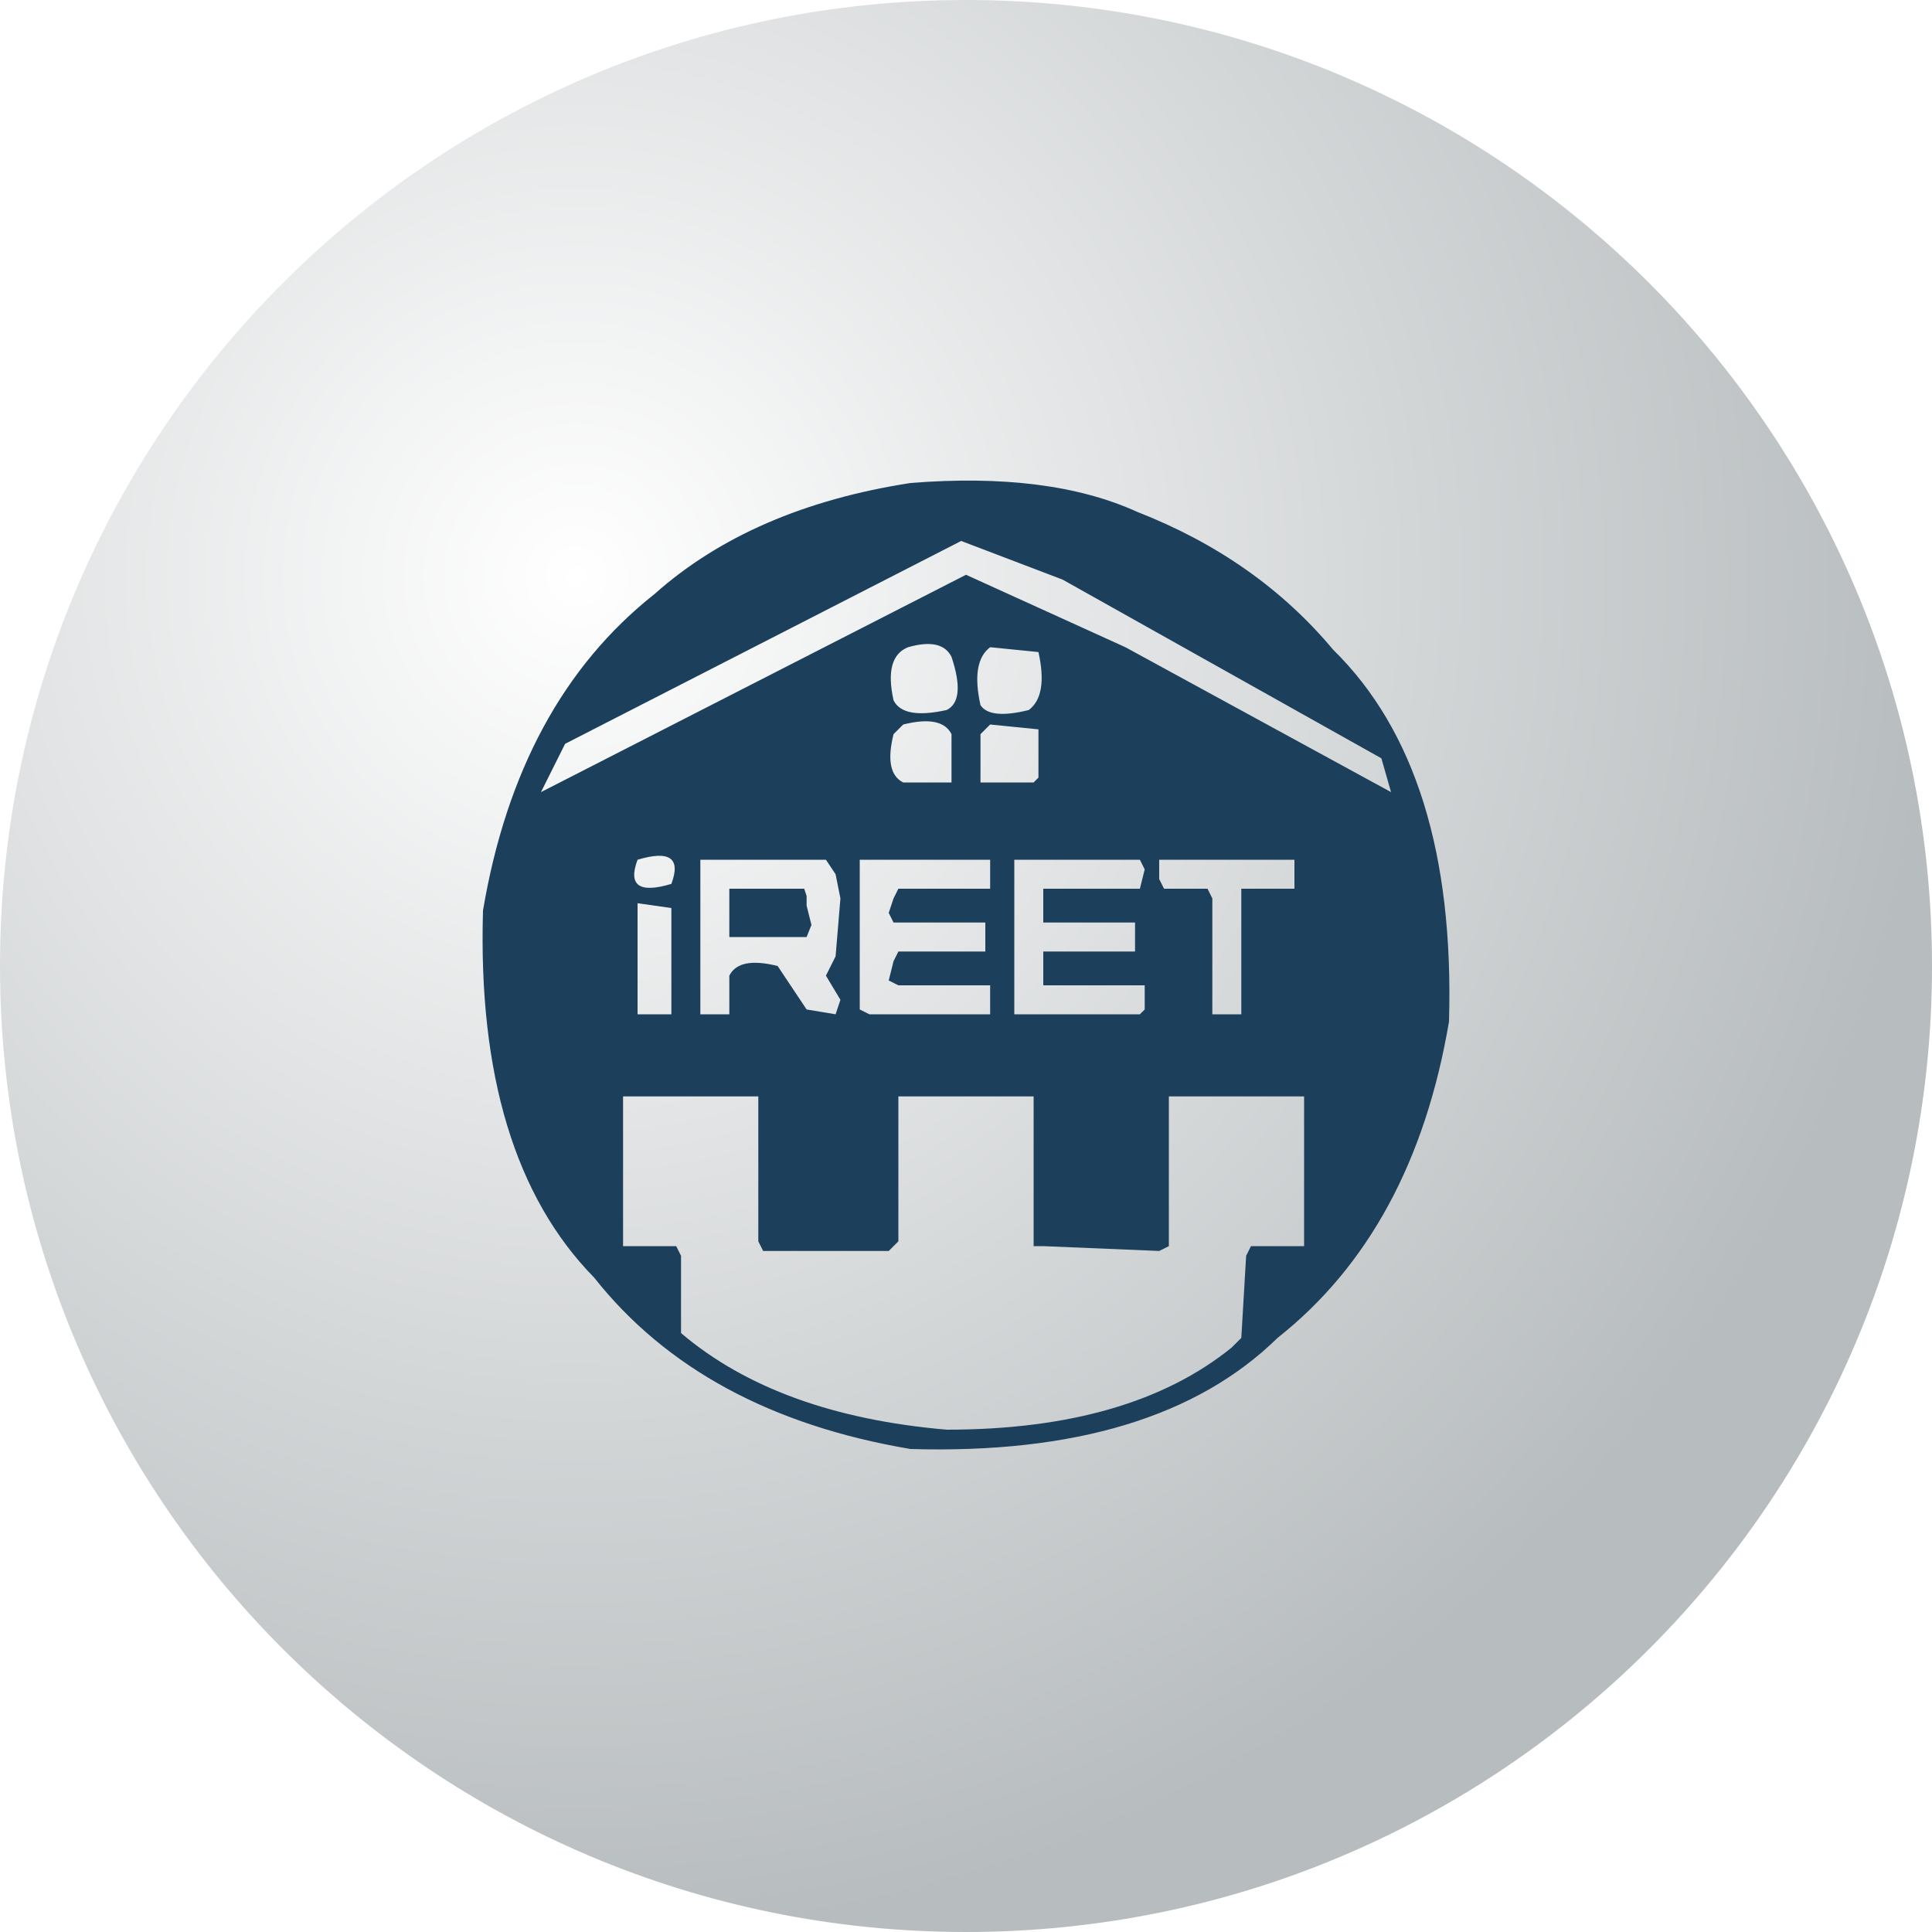
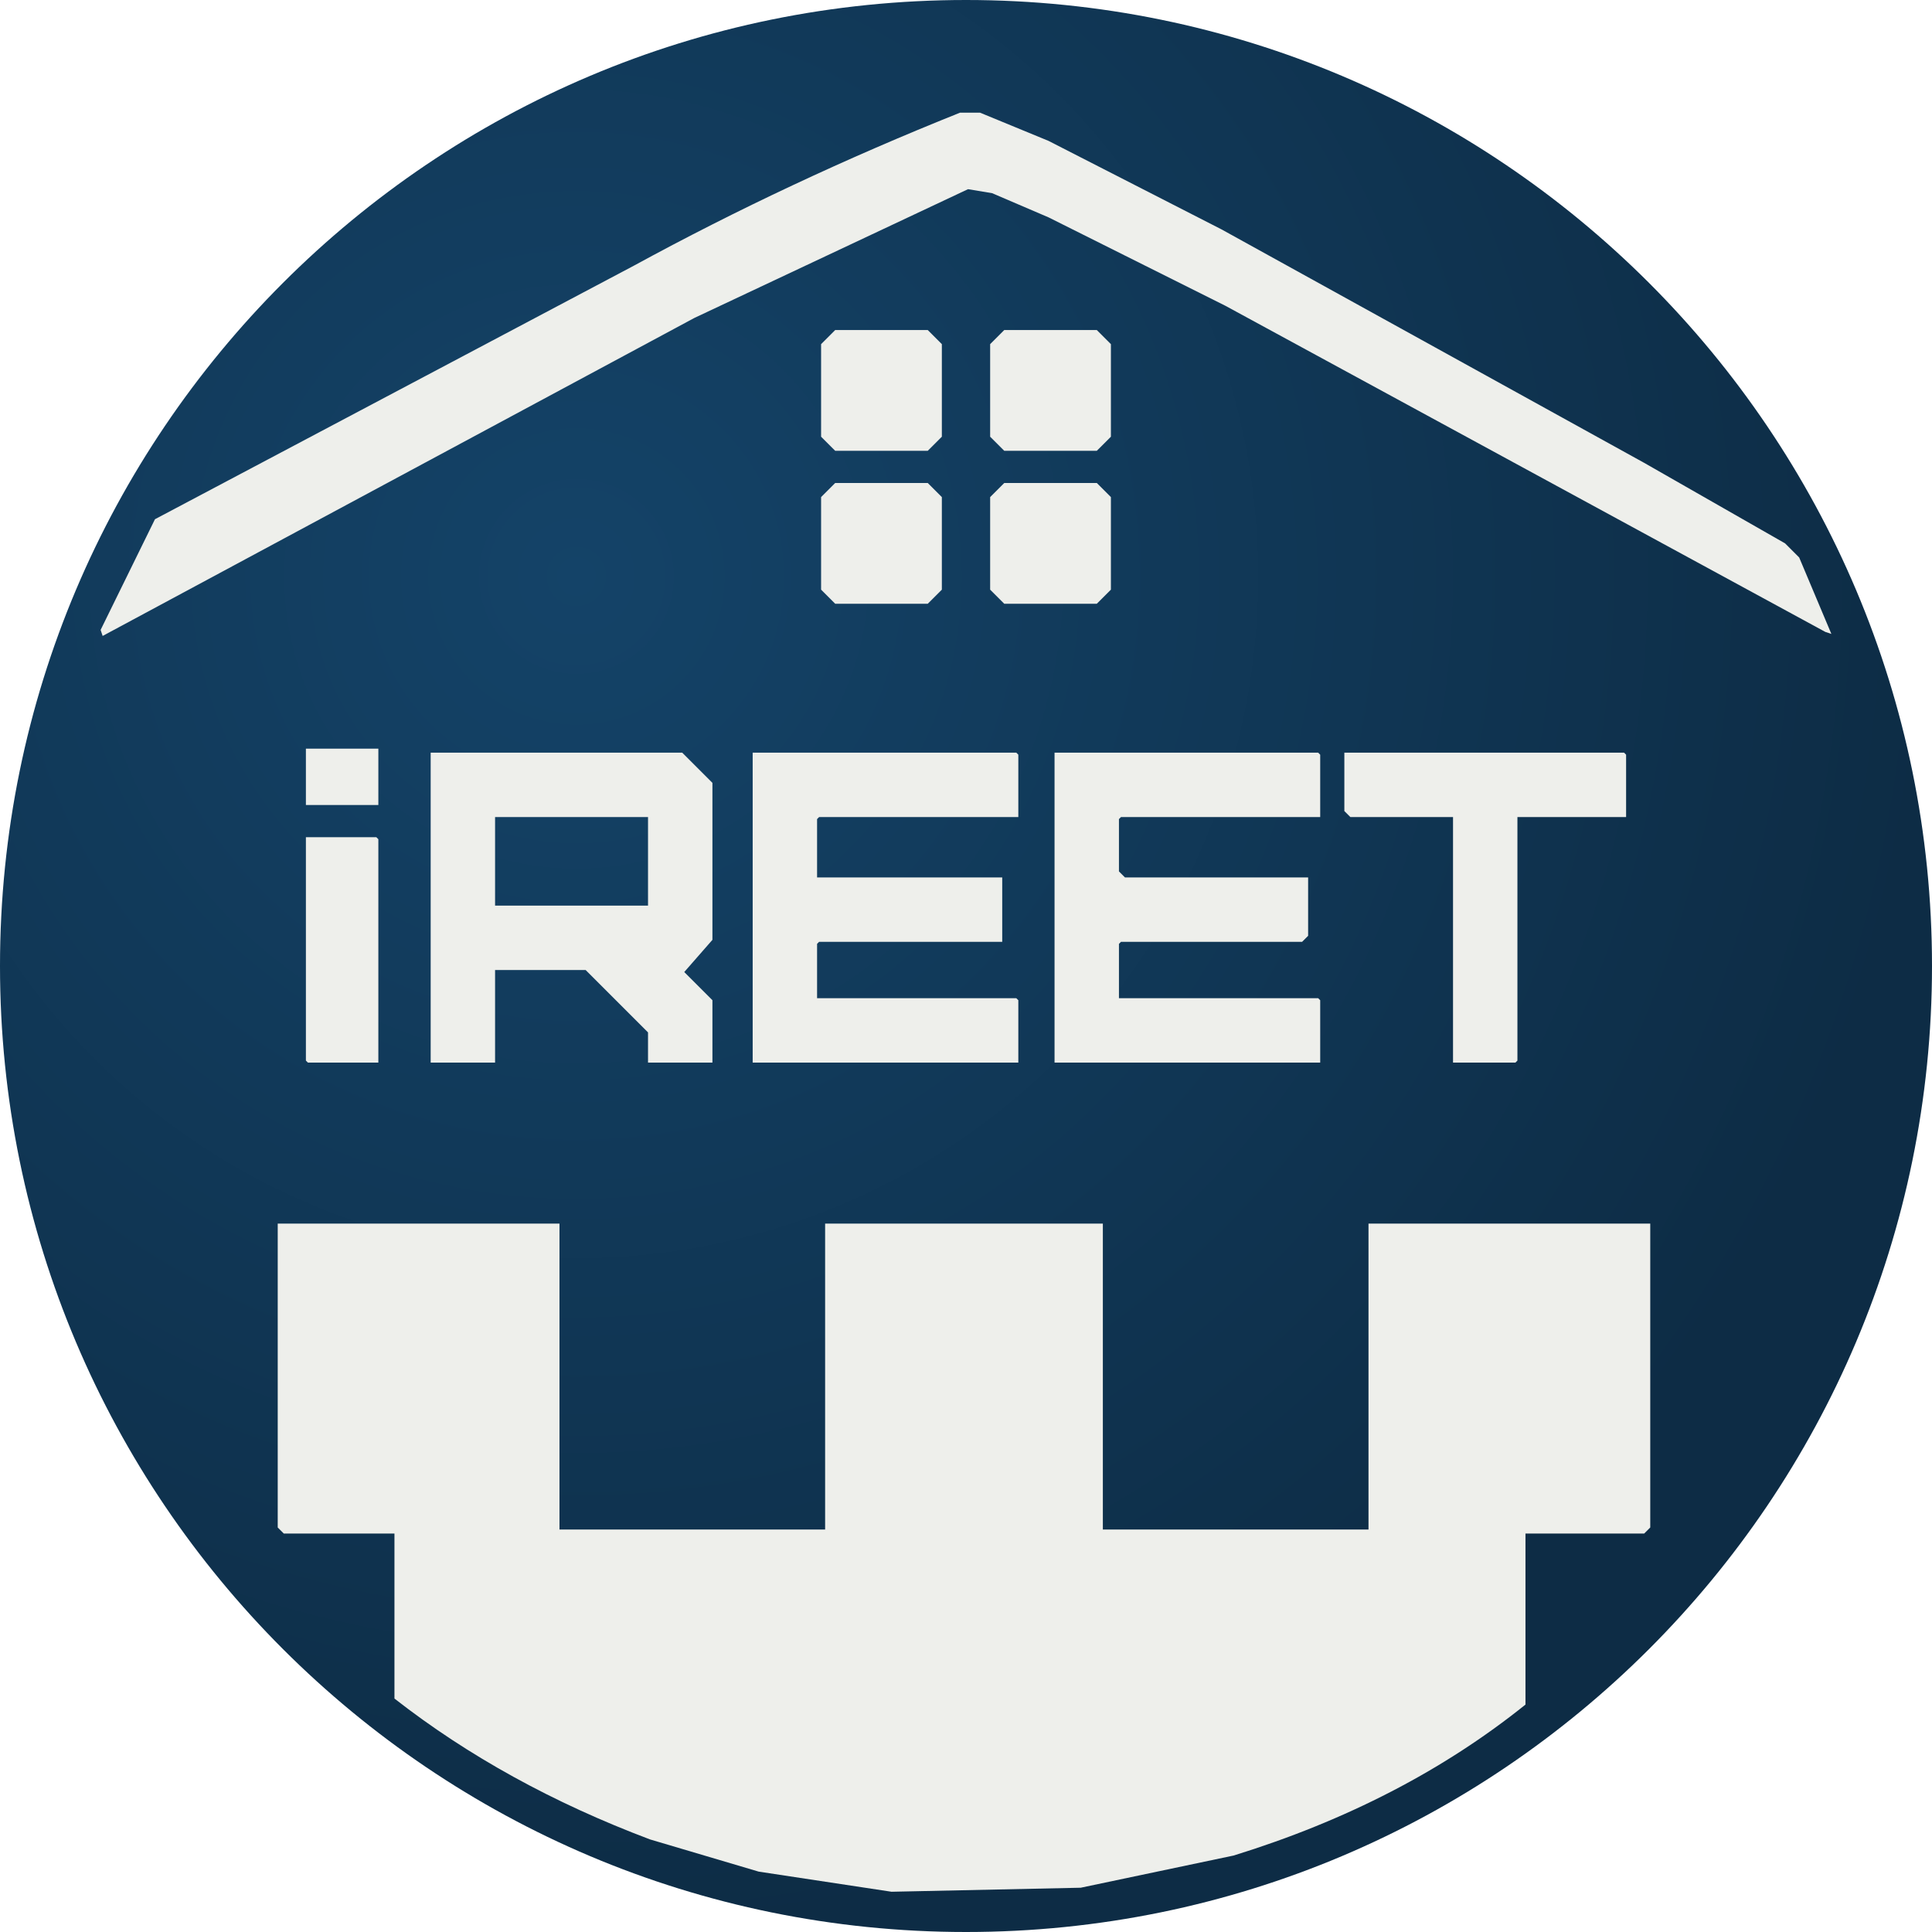
- <svg xmlns="http://www.w3.org/2000/svg" viewBox="0 0 600 600">
+ <svg xmlns="http://www.w3.org/2000/svg" viewBox="0 0 600 600" fill="none">
  <defs>
    <radialGradient id="stake_dao_gradient" cx="30%" cy="30%" r="70%">
-       <stop stop-color="#ffffff" />
-       <stop stop-color="#b7bcbe" offset="1" />
+       <stop stop-color="#144368" />
+       <stop stop-color="#0d2c45" offset="1" />
    </radialGradient>
  </defs>
  <circle cx="300" cy="300" r="300" fill="url(#stake_dao_gradient)" />
-   <g transform="translate(150, 150) scale(1.5)">
-     <path fill="rgb(27,62,90)" stroke="rgb(27,62,90)" stroke-width="0" opacity="0.996" d="M88.5 0Q117.3-2.3 135.5 6Q160.3 15.7 176 34.5Q201.5 59.5 200 111.5Q192.7 154.7 164.5 177Q139.5 201.5 88.5 200Q45.3 192.7 23 164.5Q-1.5 139.5 0 88.5Q7.3 45.3 35.5 23Q55.6 5.1 88.5 0Z M99 12L17 54L12 64L100 19L133 34L188 64L186 57L120 20L99 12Z M88 34Q83 36 85 45Q87 49 96 47Q100 45 97 36Q95 32 88 34Z M105 34Q101 37 103 46Q105 49 113 47Q117 44 115 35L105 34Z M87 50L85 52Q83 60 87 62L97 62L97 52Q95 48 87 50Z M105 50L103 52L103 62L114 62L115 61L115 51L105 50Z M12 64L12 65L12 64Z M189 64L189 65L189 64Z M32 78Q29 86 39 83Q42 75 32 78Z M45 78L45 110L51 110L51 102Q53 98 61 100L67 109L73 110L74 107L71 102L73 98L74 86L73 81L71 78L45 78Z M78 78L78 109L80 110L105 110L105 104L86 104L84 103L85 99L86 97L104 97L104 91L85 91L84 89L85 86L86 84L105 84L105 78L78 78Z M110 78L110 110L136 110L137 109L137 104L116 104L116 97L135 97L135 91L116 91L116 84L136 84L137 80L136 78L110 78Z M140 78L140 80L140 82L141 84L150 84L151 86L151 110L157 110L157 84L168 84L168 78L140 78Z M32 87L32 110L39 110L39 88L32 87Z M29 127L29 158L40 158L41 160L41 176Q61 193 96 196Q134 196 155 179L157 177L158 160L159 158L170 158L170 127L142 127L142 158L140 159L116 158L114 158L114 127L86 127L86 157L84 159L58 159L57 157L57 127L29 127Z" />
-     <path fill="rgb(27,62,90)" stroke="rgb(27,62,90)" stroke-width="0" opacity="0.996" d="M51 84L66.5 84L67 85.5L67 87.5L68 91.5L67 94L51 94L51 84Z" />
+   <g transform="translate(0, 0) scale(1.25)">
+     <path fill="rgb(239,240,236)" stroke="rgb(239,240,236)" stroke-width="0" opacity="0.996" d="M238.5 28L243.5 28L260.5 35L303.5 57L408.5 115L443.5 135L447 138.5L455 157.5L453.5 157L304.5 76L260.5 54L246.5 48L240.5 47L172.5 79L25.5 158L25 156.5L38.5 129L157.5 66Q196 45 238.5 28Z" />
+     <path fill="rgb(239,240,236)" stroke="rgb(239,240,236)" stroke-width="0" opacity="0.996" d="M207.5 82L230.5 82L234 85.5L234 108.5L230.5 112L207.5 112L204 108.5L204 85.5L207.5 82Z" />
+     <path fill="rgb(239,240,236)" stroke="rgb(239,240,236)" stroke-width="0" opacity="0.996" d="M249.5 82L272.5 82L276 85.5L276 108.5L272.5 112L249.5 112L246 108.5L246 85.5L249.5 82Z" />
+     <path fill="rgb(239,240,236)" stroke="rgb(239,240,236)" stroke-width="0" opacity="0.996" d="M207.5 120L230.5 120L234 123.5L234 146.5L230.5 150L207.5 150L204 146.5L204 123.5L207.5 120Z" />
+     <path fill="rgb(239,240,236)" stroke="rgb(239,240,236)" stroke-width="0" opacity="0.996" d="M249.5 120L272.5 120L276 123.5L276 146.5L272.5 150L249.5 150L246 146.5L246 123.5L249.5 120Z" />
+     <path fill="rgb(239,240,236)" stroke="rgb(239,240,236)" stroke-width="0" opacity="0.996" d="M76 186L94 186L94 200L76 200L76 186Z" />
+     <path fill="rgb(239,240,236)" stroke="rgb(239,240,236)" stroke-width="0" opacity="0.996" d="M107 187L169.5 187L177 194.5L177 233.5L170 241.5L177 248.5L177 264L161 264L161 256.5L145.5 241L123 241L123 264L107 264L107 187Z M123 203L123 225L161 225L161 203L123 203Z" />
+     <path fill="rgb(239,240,236)" stroke="rgb(239,240,236)" stroke-width="0" opacity="0.996" d="M187 187L252.5 187L253 187.5L253 203L203.5 203L203 203.5L203 218L249 218L249 234L203.5 234L203 234.5L203 248L252.5 248L253 248.5L253 264L187 264L187 187Z" />
+     <path fill="rgb(239,240,236)" stroke="rgb(239,240,236)" stroke-width="0" opacity="0.996" d="M262 187L327.5 187L328 187.5L328 203L278.5 203L278 203.5L278 216.5L279.5 218L325 218L325 232.5L323.5 234L278.5 234L278 234.5L278 248L327.5 248L328 248.5L328 264L262 264L262 187Z" />
+     <path fill="rgb(239,240,236)" stroke="rgb(239,240,236)" stroke-width="0" opacity="0.996" d="M334 187L403.5 187L404 187.5L404 203L377 203L377 263.5L376.5 264L361 264L361 203L335.5 203L334 201.5L334 187Z" />
+     <path fill="rgb(239,240,236)" stroke="rgb(239,240,236)" stroke-width="0" opacity="0.996" d="M76 208L93.5 208L94 208.5L94 264L76.5 264L76 263.5L76 208Z" />
+     <path fill="rgb(239,240,236)" stroke="rgb(239,240,236)" stroke-width="0" opacity="0.996" d="M69 304L139 304L139 380L205 380L205 304L274 304L274 380L340 380L340 304L410 304L410 379.5L408.5 381L379 381L379 423.5Q348.5 448 306.5 461L268.5 469L221.5 470L188.5 465L161.5 457Q125.4 443.4 98 422L98 381L70.5 381L69 379.5L69 304Z" />
  </g>
</svg>
